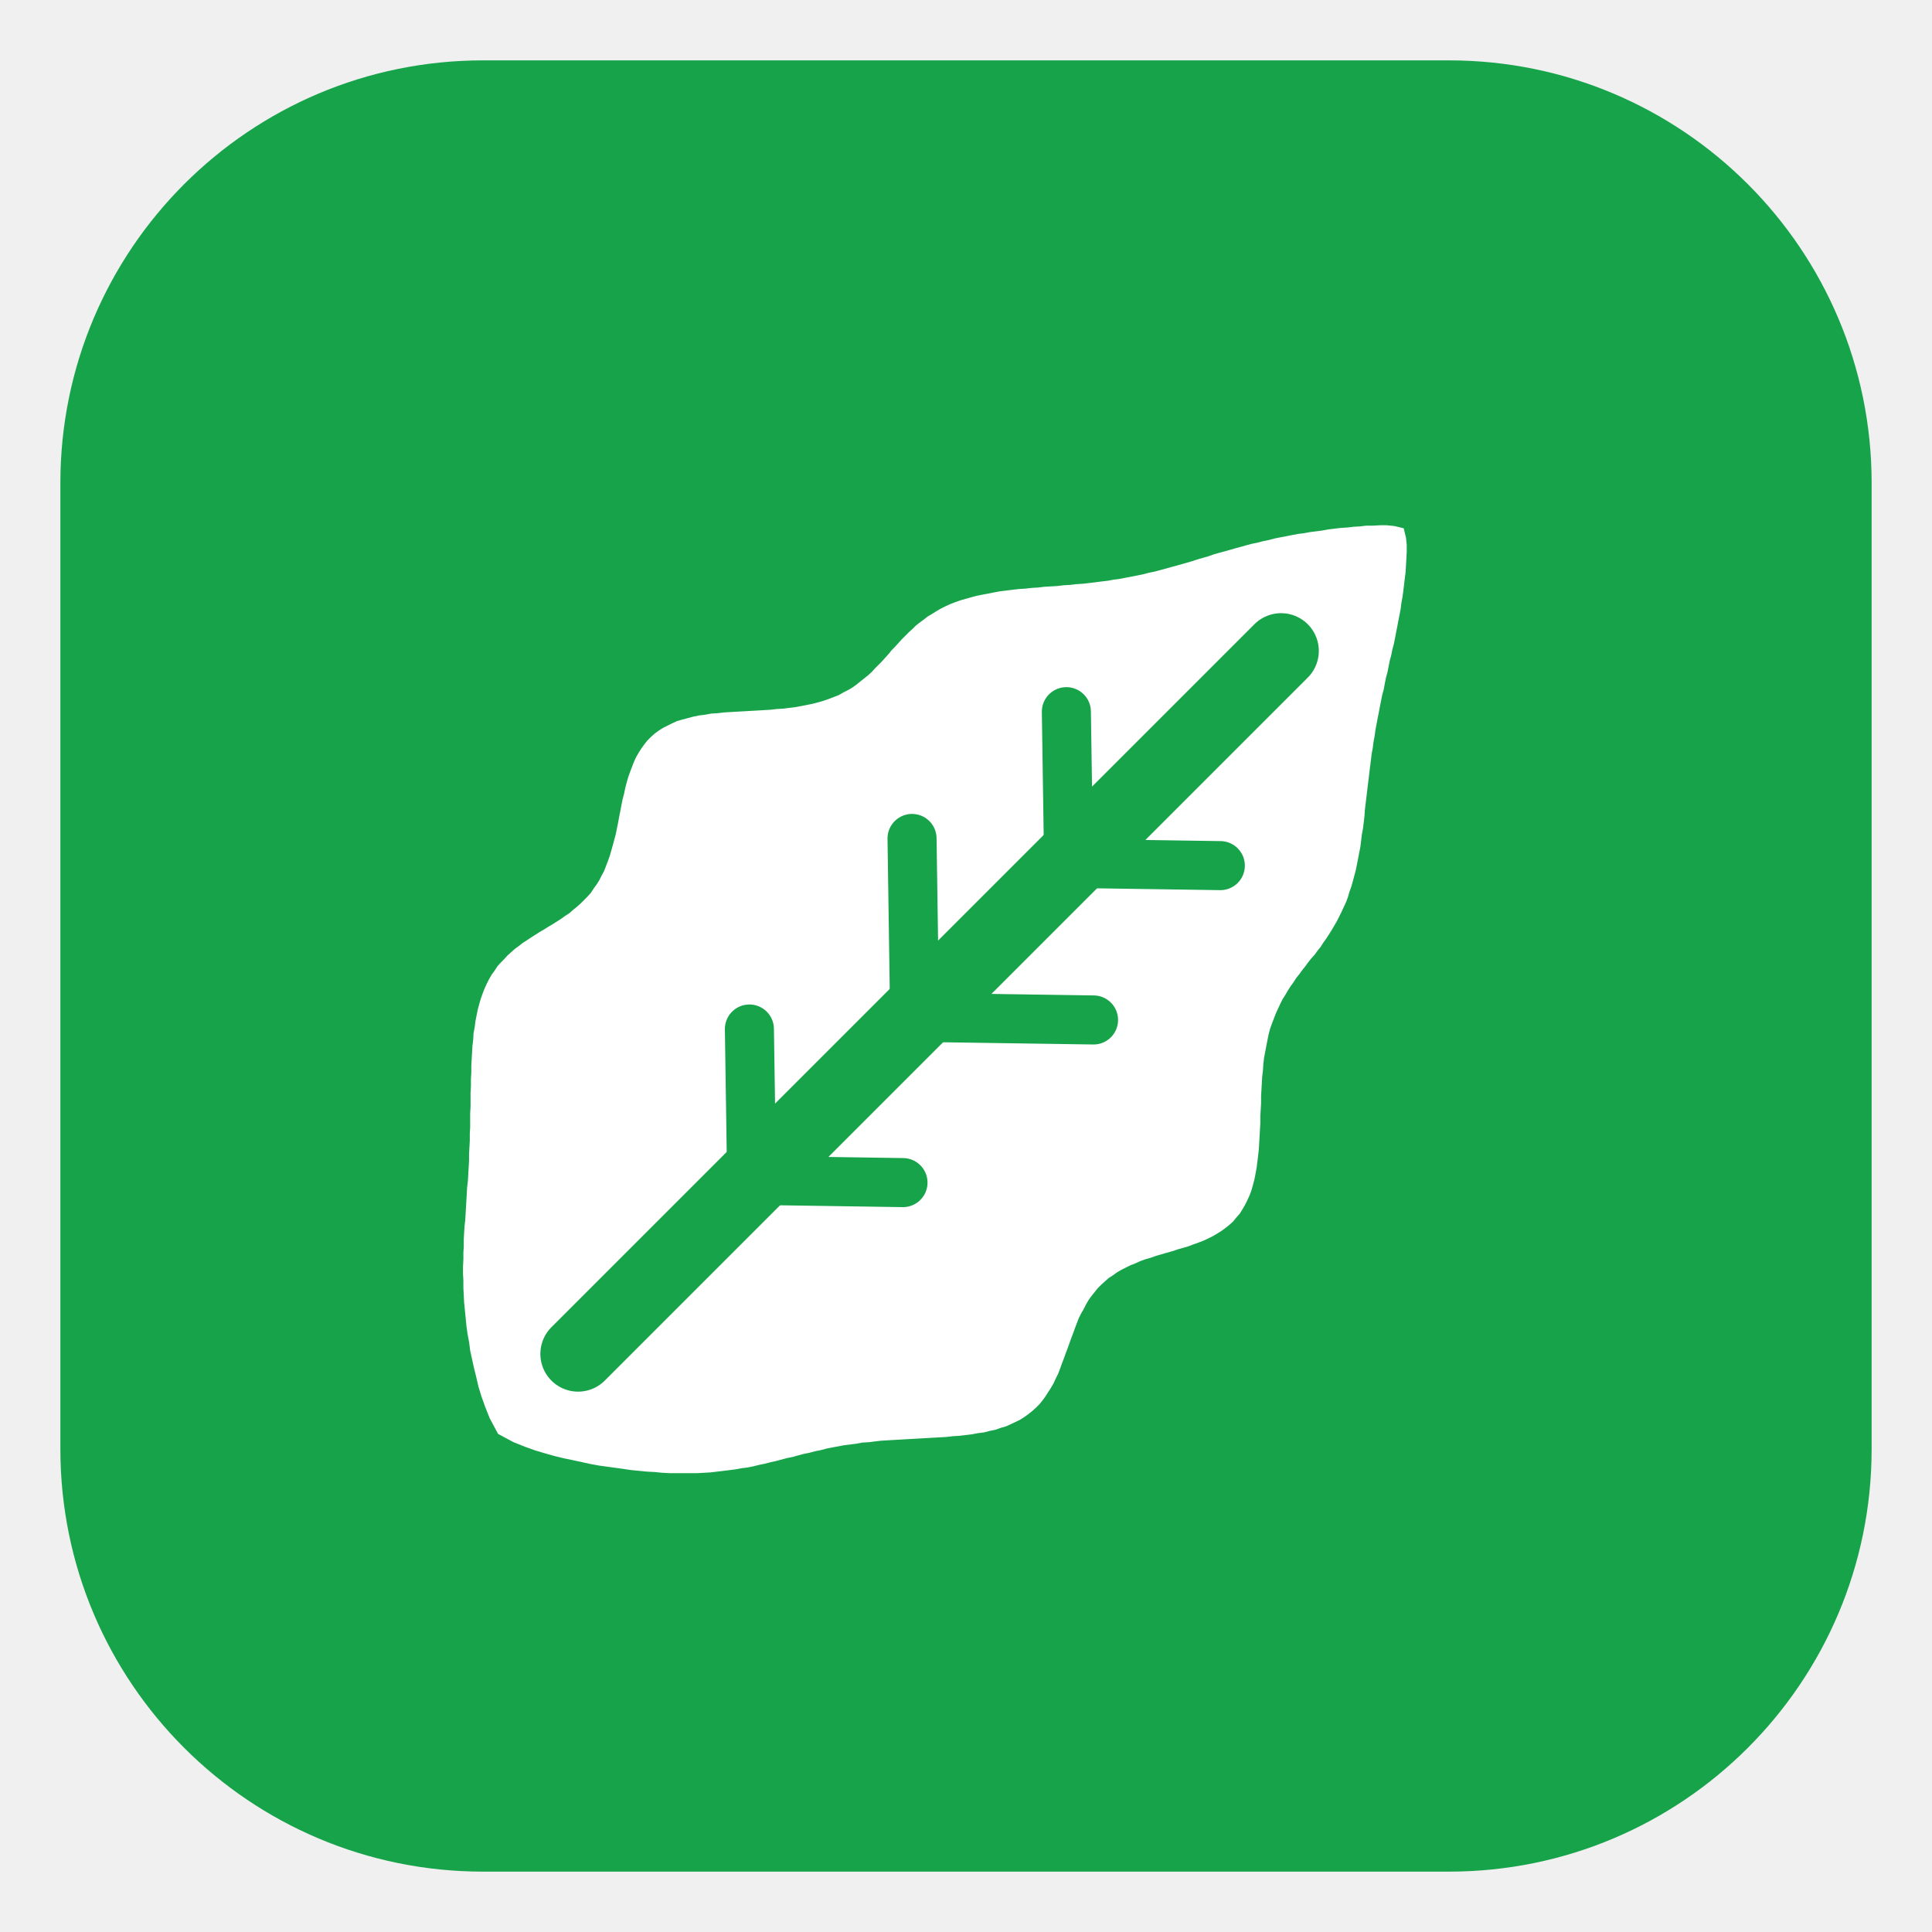
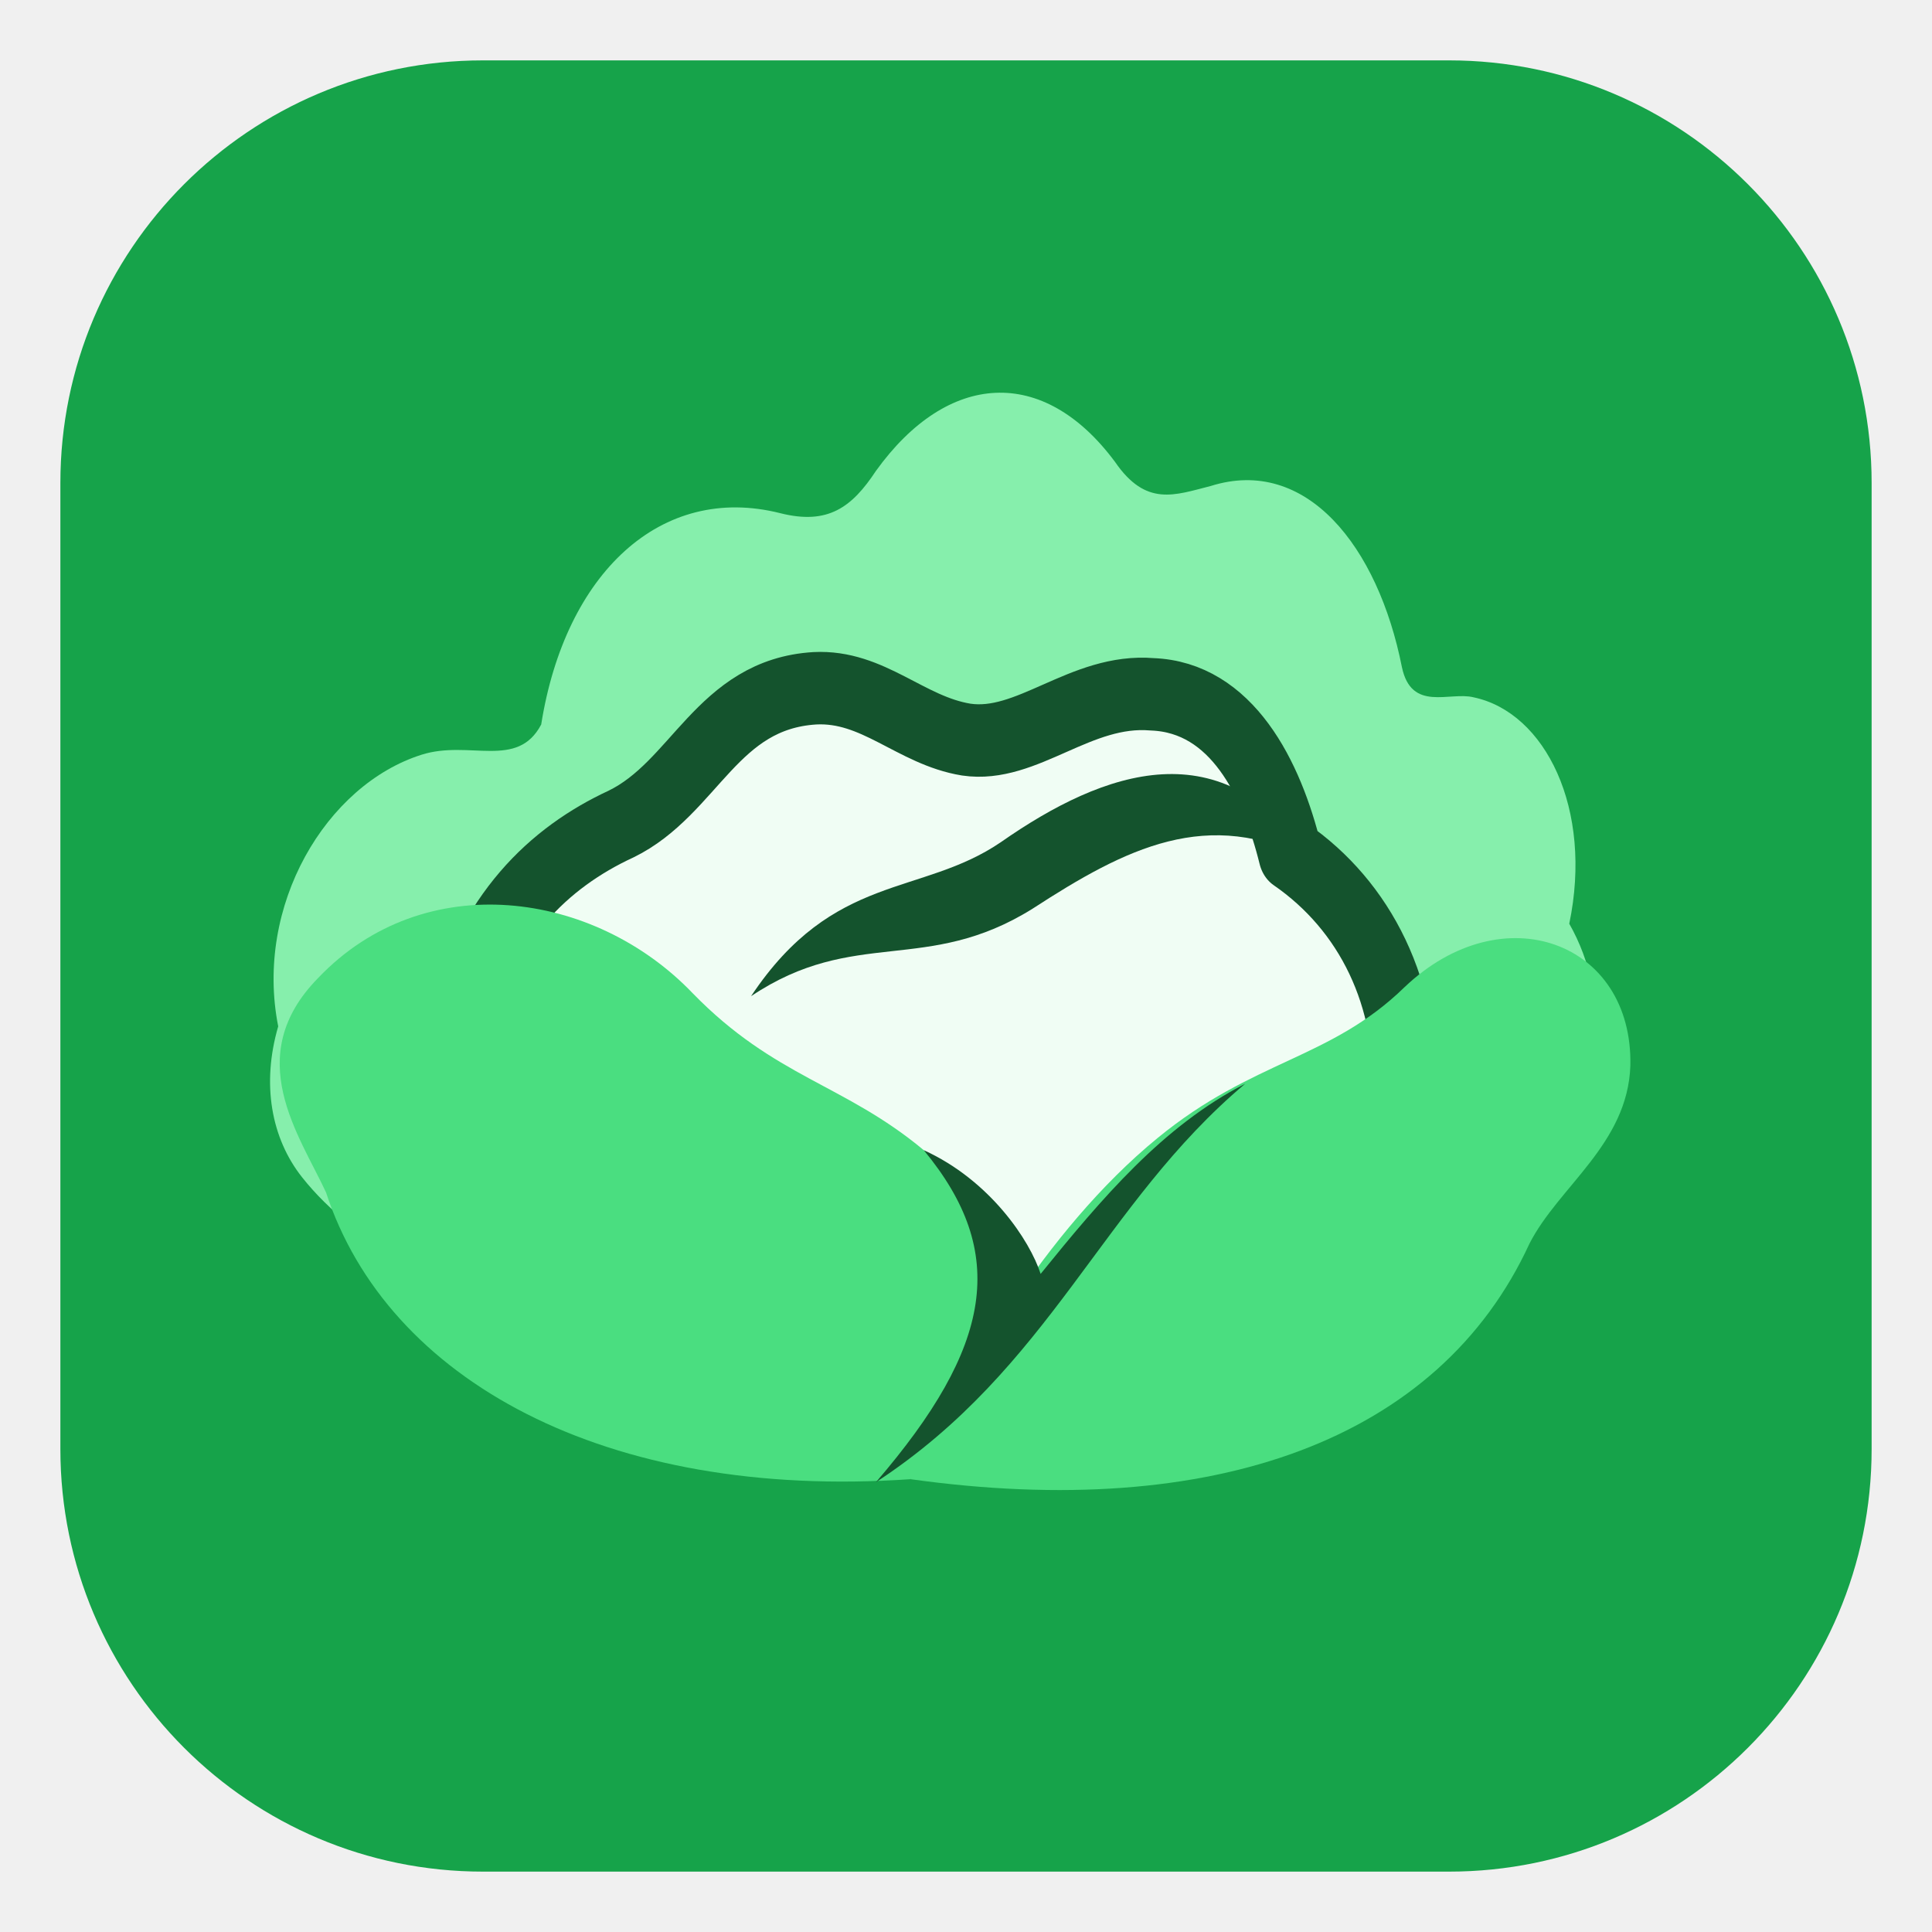
- <svg xmlns="http://www.w3.org/2000/svg" width="512" height="512" viewBox="0 0 512 512" role="img" aria-labelledby="title desc">
-   <rect x="16" y="16" width="480" height="480" rx="112" fill="#16a34a" />
-   <path fill="#ffffff" d="M132 380 L136.1 382.2 L139.1 383.4 L141.9 384.4 L144.6 385.2 L147.1 385.9 L149.6 386.5 L152 387 L154.3 387.5 L156.6 388 L158.8 388.4 L161 388.7 L163.2 389 L165.3 389.3 L167.4 389.6 L169.5 389.8 L171.5 390 L173.5 390.1 L175.5 390.3 L177.4 390.4 L179.3 390.4 L181.2 390.4 L183 390.4 L184.8 390.4 L186.6 390.3 L188.3 390.2 L190 390 L191.7 389.8 L193.3 389.6 L194.9 389.4 L196.5 389.1 L198.1 388.9 L199.6 388.6 L201.2 388.2 L202.7 387.9 L204.2 387.5 L205.6 387.2 L207.1 386.8 L208.6 386.4 L210.1 386.1 L211.5 385.7 L213 385.3 L214.5 385 L216 384.6 L217.5 384.3 L219 383.9 L220.5 383.6 L222.1 383.3 L223.7 383 L225.3 382.8 L226.9 382.6 L228.5 382.3 L230.2 382.2 L231.8 382 L233.5 381.8 L235.2 381.7 L236.9 381.6 L238.7 381.5 L240.4 381.4 L242.2 381.3 L243.9 381.2 L245.7 381.1 L247.4 381 L249.2 380.9 L250.9 380.8 L252.6 380.6 L254.3 380.5 L256 380.3 L257.6 380.1 L259.2 379.8 L260.8 379.6 L262.3 379.2 L263.8 378.9 L265.2 378.4 L266.6 378 L267.9 377.4 L269.2 376.8 L270.4 376.2 L271.5 375.5 L272.6 374.7 L273.6 373.9 L274.6 373 L275.5 372.1 L276.3 371.1 L277.1 370 L277.8 368.9 L278.5 367.8 L279.2 366.6 L279.8 365.3 L280.4 364.1 L280.9 362.8 L281.4 361.4 L281.9 360.1 L282.4 358.7 L282.9 357.4 L283.4 356 L283.9 354.6 L284.4 353.3 L284.9 351.9 L285.4 350.6 L285.9 349.3 L286.5 348.1 L287.2 346.9 L287.8 345.7 L288.5 344.5 L289.3 343.4 L290.1 342.4 L290.9 341.4 L291.8 340.5 L292.8 339.6 L293.8 338.7 L294.9 338 L296 337.2 L297.2 336.5 L298.4 335.9 L299.6 335.3 L300.9 334.8 L302.2 334.2 L303.6 333.7 L305 333.3 L306.4 332.8 L307.8 332.4 L309.2 332 L310.6 331.6 L312.1 331.1 L313.5 330.7 L314.9 330.3 L316.2 329.8 L317.6 329.3 L318.9 328.8 L320.2 328.2 L321.4 327.6 L322.6 326.9 L323.7 326.2 L324.8 325.4 L325.8 324.6 L326.8 323.7 L327.6 322.7 L328.5 321.7 L329.2 320.6 L329.9 319.4 L330.5 318.2 L331.1 316.9 L331.6 315.6 L332 314.2 L332.4 312.7 L332.7 311.2 L333 309.6 L333.2 308 L333.4 306.4 L333.6 304.7 L333.7 303 L333.8 301.2 L333.9 299.4 L334 297.7 L334 295.9 L334.1 294.1 L334.2 292.3 L334.2 290.5 L334.3 288.8 L334.4 287 L334.5 285.3 L334.7 283.6 L334.8 281.9 L335 280.3 L335.3 278.7 L335.6 277.1 L335.9 275.6 L336.2 274.1 L336.6 272.6 L337.1 271.2 L337.6 269.9 L338.1 268.6 L338.7 267.3 L339.3 266 L339.9 264.8 L340.6 263.7 L341.3 262.5 L342 261.4 L342.8 260.3 L343.5 259.2 L344.3 258.2 L345.1 257.1 L345.9 256.1 L346.7 255 L347.5 254 L348.4 253 L349.2 251.9 L350 250.9 L350.7 249.8 L351.5 248.7 L352.2 247.6 L352.9 246.5 L353.6 245.3 L354.3 244.1 L354.9 242.9 L355.5 241.7 L356.1 240.4 L356.7 239.1 L357.2 237.8 L357.6 236.4 L358.1 235 L358.5 233.6 L358.9 232.1 L359.3 230.6 L359.6 229.1 L359.9 227.6 L360.2 226 L360.5 224.5 L360.7 222.9 L360.9 221.2 L361.2 219.6 L361.4 218 L361.6 216.3 L361.7 214.7 L361.9 213 L362.1 211.4 L362.3 209.7 L362.5 208 L362.7 206.4 L362.9 204.7 L363.1 203.1 L363.3 201.5 L363.5 199.8 L363.8 198.2 L364 196.6 L364.3 195 L364.5 193.5 L364.8 191.9 L365.1 190.3 L365.4 188.8 L365.7 187.2 L366 185.7 L366.3 184.2 L366.7 182.7 L367 181.1 L367.3 179.6 L367.7 178.1 L368 176.6 L368.3 175.1 L368.7 173.6 L369 172.1 L369.4 170.6 L369.7 169.1 L370 167.5 L370.3 166 L370.6 164.4 L370.9 162.9 L371.2 161.3 L371.4 159.7 L371.7 158.1 L371.9 156.5 L372.1 154.9 L372.3 153.2 L372.5 151.6 L372.6 149.9 L372.7 148.1 L372.8 146.3 L372.8 144.4 L372.6 142.5 L372 140 L372 140 L369.5 139.4 L367.5 139.2 L365.7 139.2 L363.9 139.3 L362.1 139.3 L360.4 139.5 L358.7 139.6 L357 139.8 L355.3 139.9 L353.7 140.1 L352 140.3 L350.4 140.6 L348.8 140.8 L347.2 141 L345.6 141.3 L344 141.5 L342.4 141.8 L340.9 142.1 L339.3 142.4 L337.8 142.7 L336.3 143.1 L334.8 143.4 L333.3 143.8 L331.8 144.1 L330.3 144.5 L328.9 144.9 L327.4 145.3 L326 145.7 L324.6 146.1 L323.1 146.5 L321.7 146.9 L320.3 147.4 L318.9 147.8 L317.5 148.2 L316 148.7 L314.6 149.1 L313.2 149.5 L311.8 149.9 L310.3 150.3 L308.9 150.7 L307.4 151.1 L305.9 151.5 L304.4 151.8 L302.9 152.2 L301.4 152.5 L299.9 152.8 L298.3 153.1 L296.8 153.4 L295.2 153.6 L293.6 153.9 L291.9 154.1 L290.3 154.3 L288.7 154.5 L287 154.7 L285.3 154.8 L283.6 155 L281.9 155.1 L280.2 155.3 L278.5 155.4 L276.8 155.5 L275.1 155.7 L273.4 155.8 L271.7 156 L270 156.1 L268.3 156.3 L266.7 156.5 L265 156.7 L263.4 157 L261.9 157.3 L260.3 157.6 L258.8 157.9 L257.3 158.3 L255.9 158.7 L254.5 159.1 L253.1 159.6 L251.8 160.1 L250.5 160.7 L249.3 161.3 L248.1 162 L247 162.7 L245.8 163.4 L244.8 164.2 L243.7 165 L242.7 165.8 L241.8 166.7 L240.8 167.6 L239.9 168.5 L239 169.4 L238.1 170.4 L237.2 171.4 L236.3 172.3 L235.5 173.3 L234.6 174.3 L233.7 175.3 L232.8 176.2 L231.9 177.1 L231 178.1 L230 179 L229 179.8 L228 180.6 L227 181.4 L225.9 182.2 L224.7 182.9 L223.5 183.5 L222.3 184.2 L221 184.7 L219.7 185.2 L218.3 185.7 L216.9 186.1 L215.4 186.5 L213.9 186.8 L212.4 187.1 L210.8 187.4 L209.1 187.6 L207.5 187.8 L205.8 187.9 L204.1 188.1 L202.3 188.2 L200.6 188.3 L198.8 188.4 L197.1 188.5 L195.3 188.6 L193.6 188.7 L191.9 188.8 L190.2 189 L188.5 189.1 L186.9 189.4 L185.3 189.6 L183.8 189.9 L182.3 190.3 L180.8 190.7 L179.4 191.1 L178.1 191.7 L176.9 192.3 L175.7 192.9 L174.6 193.6 L173.5 194.4 L172.5 195.3 L171.6 196.2 L170.8 197.2 L170 198.3 L169.3 199.4 L168.6 200.6 L168 201.9 L167.5 203.2 L167 204.5 L166.5 205.9 L166.1 207.3 L165.7 208.8 L165.4 210.3 L165 211.8 L164.7 213.3 L164.4 214.9 L164.1 216.4 L163.8 218 L163.5 219.5 L163.2 221 L162.8 222.5 L162.4 224 L162 225.4 L161.6 226.8 L161.1 228.2 L160.6 229.5 L160.1 230.8 L159.4 232.1 L158.8 233.3 L158.1 234.4 L157.3 235.5 L156.6 236.6 L155.7 237.6 L154.8 238.5 L153.9 239.4 L152.9 240.3 L151.9 241.1 L150.9 242 L149.8 242.7 L148.7 243.5 L147.6 244.2 L146.5 244.9 L145.3 245.6 L144.2 246.3 L143 247 L141.9 247.7 L140.8 248.4 L139.6 249.2 L138.5 249.9 L137.5 250.7 L136.4 251.5 L135.4 252.4 L134.5 253.2 L133.6 254.2 L132.7 255.1 L131.8 256.1 L131.1 257.2 L130.3 258.3 L129.6 259.5 L129 260.7 L128.4 262 L127.9 263.3 L127.4 264.7 L127 266.1 L126.6 267.6 L126.3 269.1 L126 270.6 L125.8 272.2 L125.5 273.8 L125.4 275.5 L125.2 277.2 L125.1 278.9 L125 280.7 L124.9 282.5 L124.9 284.2 L124.8 286 L124.8 287.8 L124.7 289.7 L124.7 291.5 L124.7 293.3 L124.6 295.1 L124.6 296.9 L124.6 298.7 L124.5 300.5 L124.5 302.3 L124.4 304.1 L124.3 305.9 L124.3 307.6 L124.2 309.4 L124.1 311.1 L124 312.9 L123.8 314.6 L123.7 316.3 L123.6 318.1 L123.5 319.8 L123.4 321.5 L123.3 323.3 L123.1 325 L123 326.7 L122.9 328.5 L122.9 330.3 L122.8 332 L122.8 333.8 L122.7 335.7 L122.7 337.5 L122.8 339.4 L122.8 341.3 L122.9 343.2 L123 345.2 L123.2 347.2 L123.4 349.2 L123.6 351.3 L123.9 353.5 L124.3 355.6 L124.6 357.9 L125.1 360.2 L125.6 362.5 L126.2 364.9 L126.8 367.5 L127.6 370.1 L128.6 372.9 L129.8 375.9 L132 380 Z" />
-   <path fill="none" stroke="#16a34a" stroke-width="20" stroke-linecap="round" d="M153.2 358.8 L339.5 172.5" />
-   <path fill="none" stroke="#16a34a" stroke-width="13" stroke-linecap="round" d="M199.2 312.8 L198.6 272.7 M199.2 312.8 L239.3 313.4 M242.4 269.6 L241.7 222.2 M242.4 269.6 L289.8 270.3 M283.2 228.8 L282.6 188.6 M283.2 228.8 L323.4 229.4" />
+ <svg xmlns="http://www.w3.org/2000/svg" width="512" height="512" viewBox="0 0 64 64" role="img" aria-labelledby="title">
+   <rect x="2" y="2" width="60" height="60" rx="14" fill="#16a34a" />
+   <g transform="translate(2 0) scale(.88 1)">
+     <path fill="#86efac" d="M8 34c-1-4 2-8 6-9 2-.5 4 .5 5-1 1-5 5-8 10-7 2 .4 3-.2 4-1.4 3-3.3 7-3.5 10-.3 1.3 1.5 2.5 1.1 4 .8 4-1 7 2 8 6 .4 1.5 2 .8 3 1 3 .5 5 3.7 4 7.5 1.8 2.5 1.4 5.8-.5 8.3C54 46 18 48 9 39c-1.3-1.3-1.7-3.1-1-5Z" transform="translate(1 0) scale(.9 1)" />
+     <path fill="#f0fdf4" stroke="#14532d" stroke-width="2.4" stroke-linejoin="round" d="M15 34c1-3.6 3.4-5.6 6.1-6.7 2.8-1.2 3.6-4.3 7.3-4.5 2.2-.1 3.6 1.4 5.7 1.7 2.3.3 4.3-1.7 7-1.5 3 .1 4.5 2.8 5.2 5.3 2.8 1.7 4.5 4.6 4.3 8.2C45 44 30 46 20 40Z" />
+     <path fill="#14532d" d="M26 33c3.1-4.1 6.4-3.3 9.4-5.1 3.9-2.4 8.4-3.8 11.7.6-3.9-1.8-7-.4-10.5 1.6-4 2.2-6.7.6-10.6 2.9Z" />
+     <path fill="#4ade80" d="M32 49c2-3.4 5-8.2 9.3-11.3 3.6-2.6 6.5-2.6 9.3-5 3.7-3.1 8.6-1.5 8.5 2.6-.1 2.6-2.7 4-3.8 5.9-3.4 6.5-11.9 9.2-23.3 7.8Z" />
+     <path fill="#4ade80" d="M9.7 32.4c4-3.7 10.4-2.9 14.1.5 3.1 2.8 5.7 3 8.7 5.2 3.9 2.9 3.8 7-.5 10.9-11.5.7-19.7-3.3-22-9.5-1-1.9-3.2-4.5-.3-7.1Z" />
+     <path fill="#14532d" d="M30.7 49.1c4.4-4.5 5-7.6 1.8-11 2.5 1 4 3 4.4 4.1 2.3-2.5 4.6-4.9 7.7-6.3-5.4 4-7.3 9.4-13.9 13.2Z" />
+   </g>
</svg>
